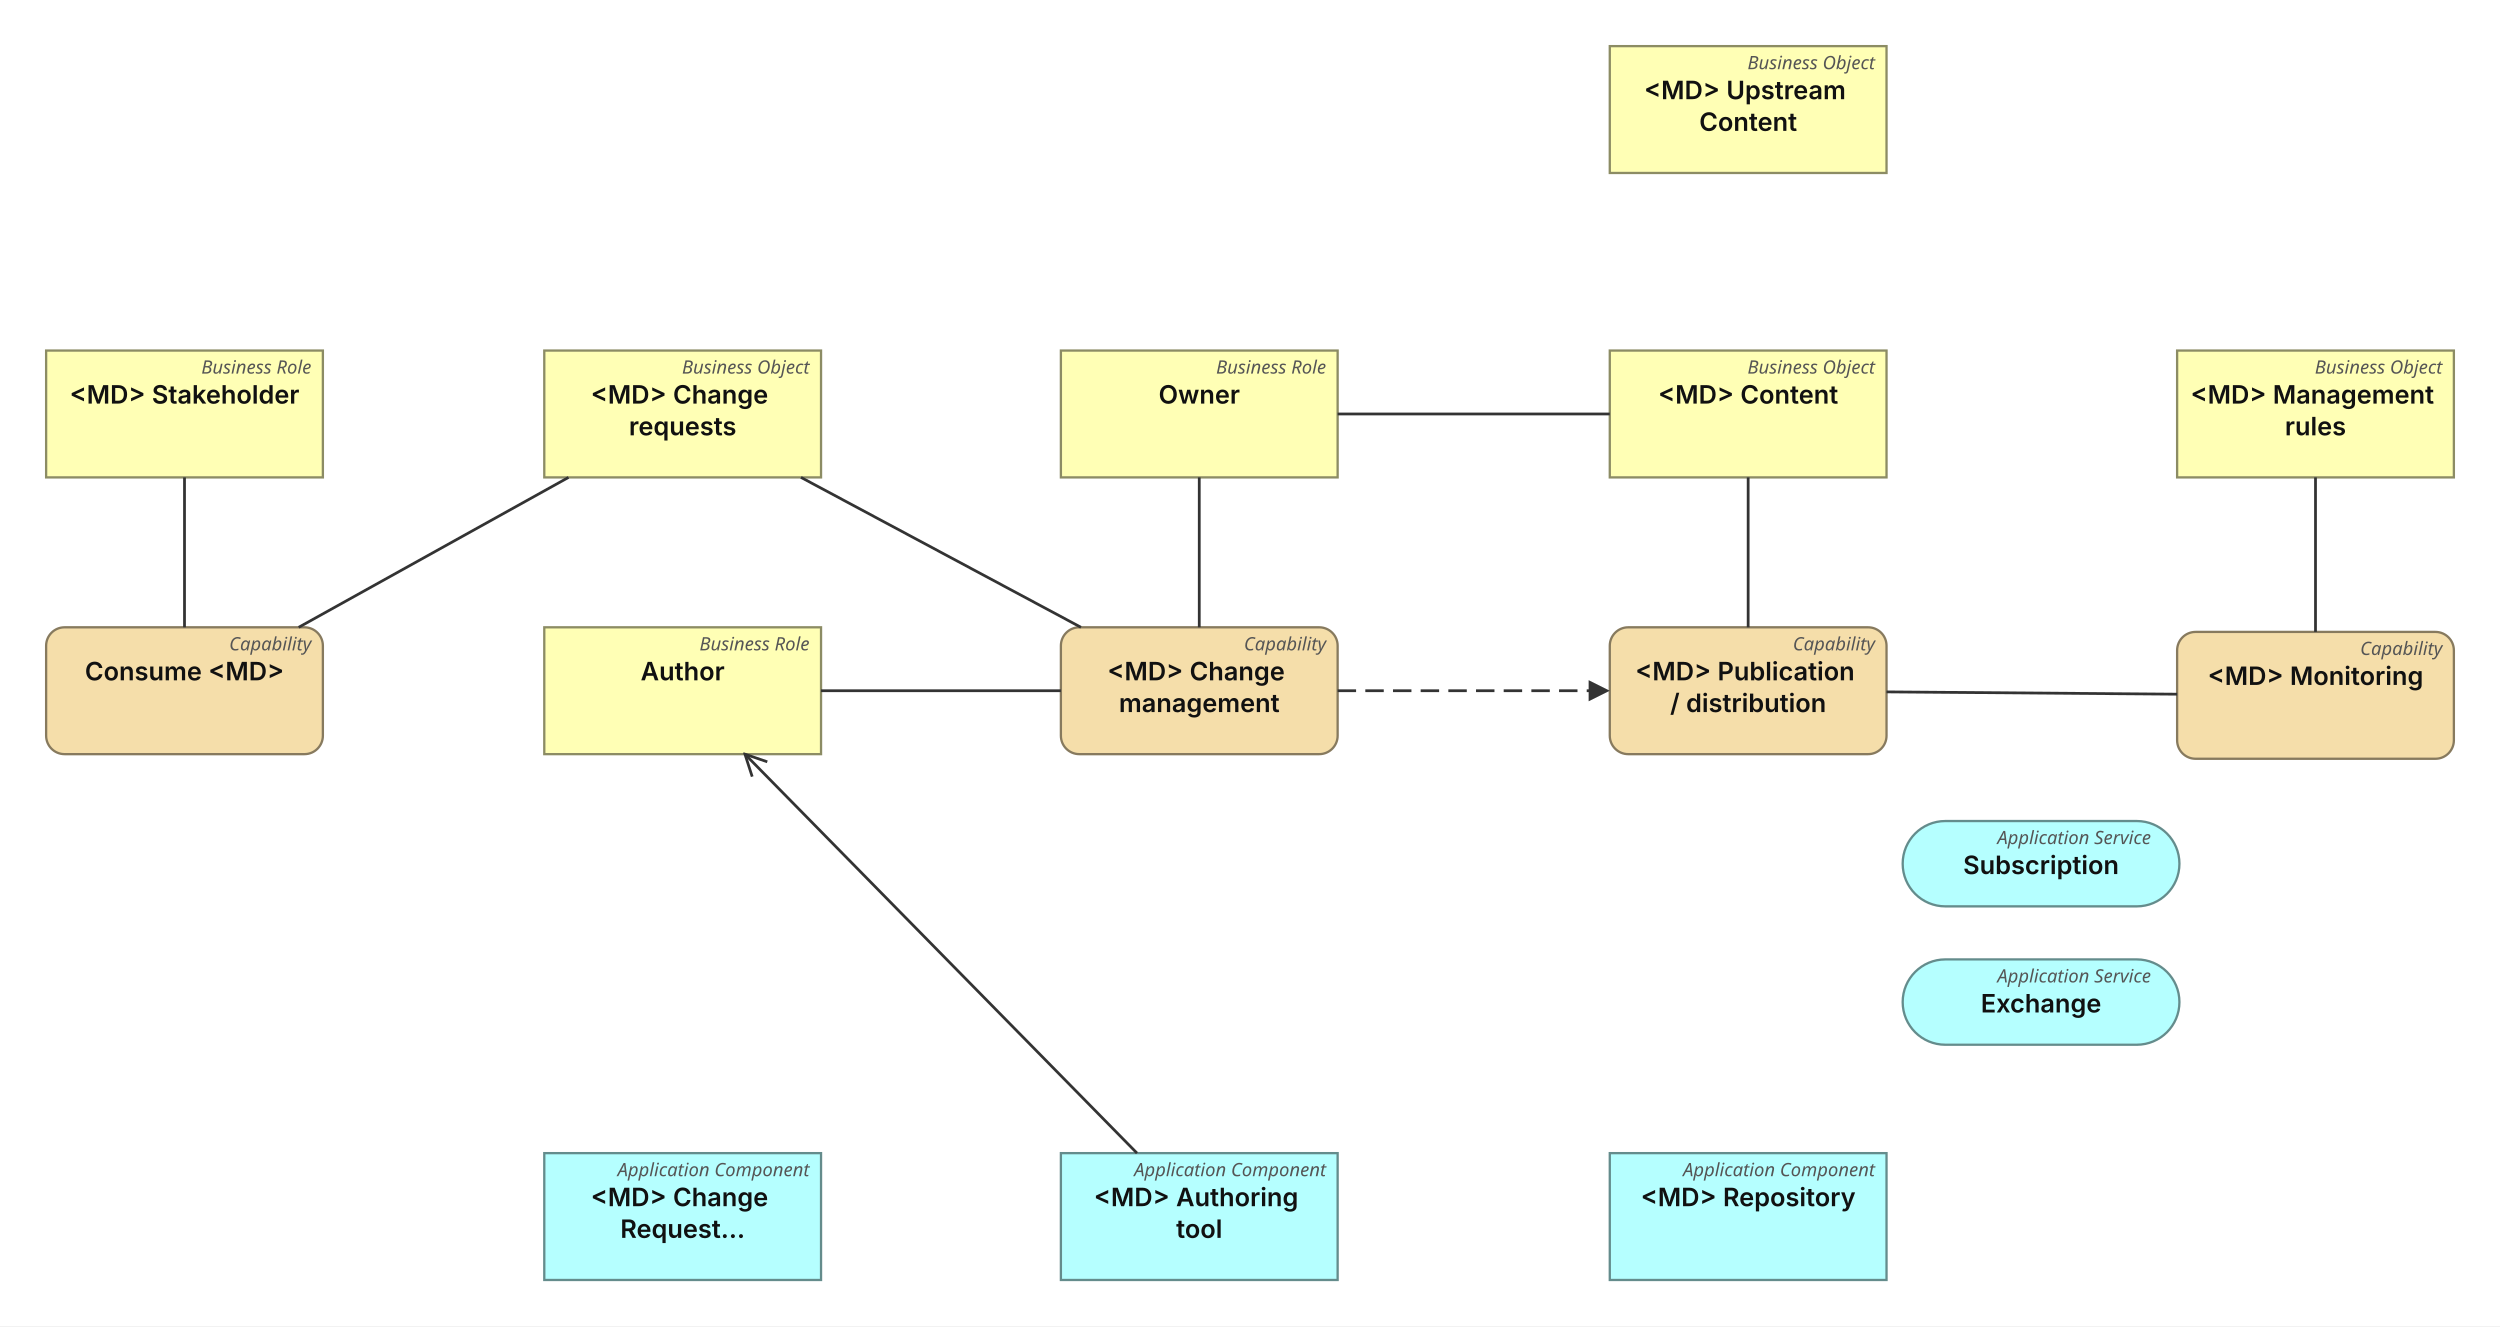
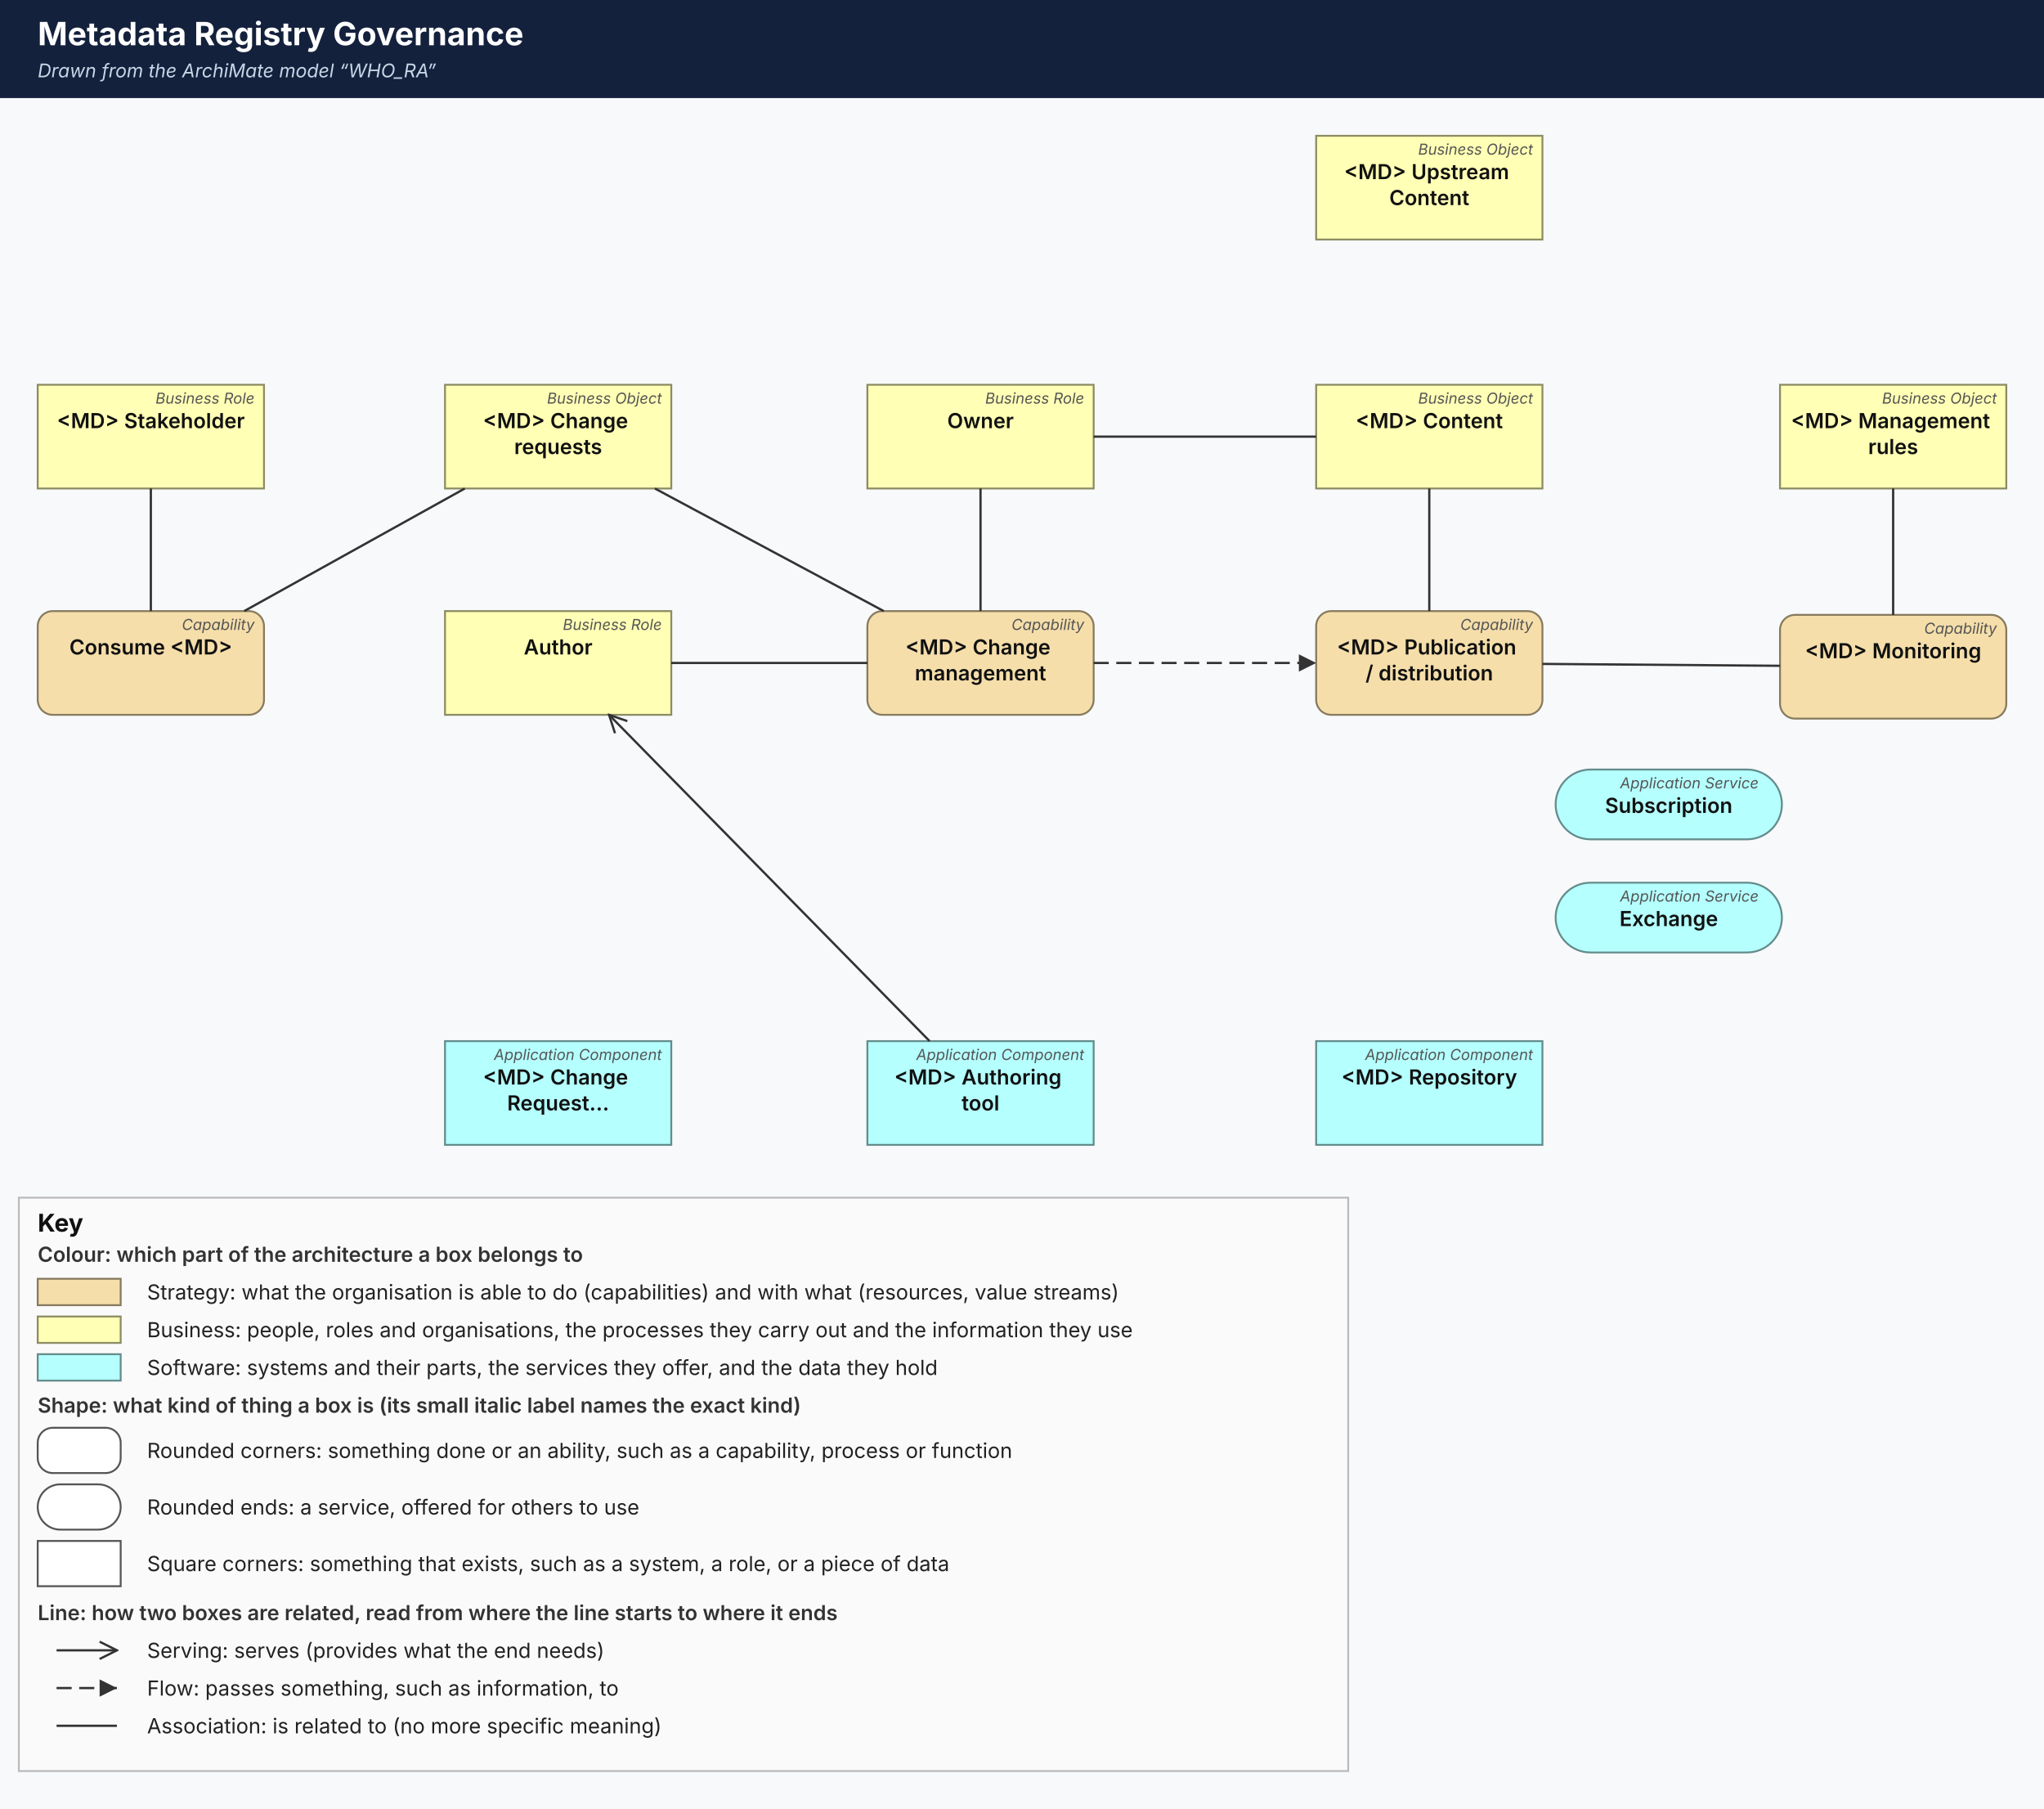
- <svg xmlns="http://www.w3.org/2000/svg" viewBox="208 172 1084 575" width="1084" height="575" role="img" aria-labelledby="av-title">
+ <svg xmlns="http://www.w3.org/2000/svg" viewBox="208 120 1084 959" width="1084" height="959" role="img" aria-labelledby="av-title">
  <style>
- .av-name{font:600 11px system-ui,-apple-system,"Segoe UI",sans-serif;fill:#111}
- .av-type{font:italic 8px system-ui,sans-serif;fill:#555}
- .av-group{font:600 11px system-ui,sans-serif;fill:#333}
- .av-note{font:10px system-ui,sans-serif;fill:#222}
- .av-rel{font:9px system-ui,sans-serif;fill:#333;paint-order:stroke;stroke:#fff;stroke-width:3px}
+ .av-name{font:600 11px Inter, "Segoe UI", system-ui, -apple-system, Helvetica, Arial, sans-serif;fill:#111}
+ .av-type{font:italic 8px Inter, "Segoe UI", system-ui, -apple-system, Helvetica, Arial, sans-serif;fill:#555}
+ .av-group{font:600 11px Inter, "Segoe UI", system-ui, -apple-system, Helvetica, Arial, sans-serif;fill:#333}
+ .av-note{font:10px Inter, "Segoe UI", system-ui, -apple-system, Helvetica, Arial, sans-serif;fill:#222}
+ .av-key{font:11px Inter, "Segoe UI", system-ui, -apple-system, Helvetica, Arial, sans-serif;fill:#222}
+ .av-keyh{font:600 11px Inter, "Segoe UI", system-ui, -apple-system, Helvetica, Arial, sans-serif;fill:#333}
+ .av-keyt{font:700 13px Inter, "Segoe UI", system-ui, -apple-system, Helvetica, Arial, sans-serif;fill:#111}
+ .av-rel{font:9px Inter, "Segoe UI", system-ui, -apple-system, Helvetica, Arial, sans-serif;fill:#333;paint-order:stroke;stroke:#fff;stroke-width:3px}
a:hover rect,a:hover polygon,a:focus rect,a:focus polygon{stroke:#06c;stroke-width:2.5}
</style>
  <defs>
    <marker id="arrow-open" viewBox="0 0 12 12" refX="11" refY="6" markerWidth="11" markerHeight="11" orient="auto-start-reverse" markerUnits="userSpaceOnUse">
      <path d="M1 1 L11 6 L1 11" fill="none" stroke="#333" stroke-width="1.3" />
    </marker>
    <marker id="arrow-filled" viewBox="0 0 12 12" refX="11" refY="6" markerWidth="11" markerHeight="11" orient="auto-start-reverse" markerUnits="userSpaceOnUse">
      <path d="M1 1 L11 6 L1 11 Z" fill="#333" />
    </marker>
    <marker id="arrow-small" viewBox="0 0 10 10" refX="9" refY="5" markerWidth="8" markerHeight="8" orient="auto-start-reverse" markerUnits="userSpaceOnUse">
      <path d="M1 1 L9 5 L1 9" fill="none" stroke="#333" stroke-width="1.2" />
    </marker>
    <marker id="triangle-hollow" viewBox="0 0 14 14" refX="13" refY="7" markerWidth="13" markerHeight="13" orient="auto-start-reverse" markerUnits="userSpaceOnUse">
      <path d="M1 1 L13 7 L1 13 Z" fill="#fff" stroke="#333" stroke-width="1.2" />
    </marker>
    <marker id="diamond-filled" viewBox="0 0 16 10" refX="1" refY="5" markerWidth="16" markerHeight="10" orient="auto-start-reverse" markerUnits="userSpaceOnUse">
      <path d="M1 5 L8 1 L15 5 L8 9 Z" fill="#333" />
    </marker>
    <marker id="diamond-hollow" viewBox="0 0 16 10" refX="1" refY="5" markerWidth="16" markerHeight="10" orient="auto-start-reverse" markerUnits="userSpaceOnUse">
      <path d="M1 5 L8 1 L15 5 L8 9 Z" fill="#fff" stroke="#333" stroke-width="1.2" />
    </marker>
    <marker id="dot" viewBox="0 0 8 8" refX="4" refY="4" markerWidth="7" markerHeight="7" orient="auto" markerUnits="userSpaceOnUse">
      <circle cx="4" cy="4" r="3.2" fill="#333" />
    </marker>
    <pattern id="missing" width="8" height="8" patternUnits="userSpaceOnUse" patternTransform="rotate(45)">
      <rect width="8" height="8" fill="#fff" />
      <line x1="0" y1="0" x2="0" y2="8" stroke="#d33" stroke-width="2" />
    </pattern>
  </defs>
-   <rect x="208" y="172" width="1084" height="575" fill="#fff" />
-   <a href="../../../en/dpi-h-ra/archimate/0.2.0/elements/id-99b92fe529e94fcd8ceac04cb16aefd7/" target="_top">
+   <rect x="208" y="120" width="1084" height="959" fill="#f8f9fb" />
+   <rect x="208" y="120" width="1084" height="52" fill="#14213d" />
+   <text x="228" y="144" style="font:700 17px Inter, &quot;Segoe UI&quot;, system-ui, -apple-system, Helvetica, Arial, sans-serif;fill:#fff">Metadata Registry Governance</text>
+   <text x="228" y="161" style="font:italic 10px Inter, &quot;Segoe UI&quot;, system-ui, -apple-system, Helvetica, Arial, sans-serif;fill:#c9d6e6">Drawn from the ArchiMate model “WHO_RA”</text>
+   <a href="../../../en/dpi-h-ra/archimate/0.2.0/elements/owner/" target="_top">
    <rect x="668" y="324" width="120" height="55" fill="#ffffb5" stroke="#8c8c64" stroke-width="1" />
    <text class="av-type" x="783" y="334" text-anchor="end">Business Role</text>
    <text class="av-name" x="728" y="347" text-anchor="middle">
      <tspan x="728" dy="0">Owner</tspan>
    </text>
  </a>
-   <a href="../../../en/dpi-h-ra/archimate/0.2.0/elements/id-7195059397624e21ba02cfb8305aa771/" target="_top">
+   <a href="../../../en/dpi-h-ra/archimate/0.2.0/elements/md-change-requests/" target="_top">
    <rect x="444" y="324" width="120" height="55" fill="#ffffb5" stroke="#8c8c64" stroke-width="1" />
    <text class="av-type" x="559" y="334" text-anchor="end">Business Object</text>
    <text class="av-name" x="504" y="347" text-anchor="middle">
      <tspan x="504" dy="0">&lt;MD&gt; Change</tspan>
      <tspan x="504" dy="13.75">requests</tspan>
    </text>
  </a>
-   <a href="../../../en/dpi-h-ra/archimate/0.2.0/elements/id-8b18cf7ed0534fc8b9bf4ba4868a8975/" target="_top">
+   <a href="../../../en/dpi-h-ra/archimate/0.2.0/elements/md-stakeholder/" target="_top">
    <rect x="228" y="324" width="120" height="55" fill="#ffffb5" stroke="#8c8c64" stroke-width="1" />
    <text class="av-type" x="343" y="334" text-anchor="end">Business Role</text>
    <text class="av-name" x="288" y="347" text-anchor="middle">
      <tspan x="288" dy="0">&lt;MD&gt; Stakeholder</tspan>
    </text>
  </a>
-   <a href="../../../en/dpi-h-ra/archimate/0.2.0/elements/id-3ba37ce39645467eb954c74e63e6231d/" target="_top">
+   <a href="../../../en/dpi-h-ra/archimate/0.2.0/elements/md-content/" target="_top">
    <rect x="906" y="324" width="120" height="55" fill="#ffffb5" stroke="#8c8c64" stroke-width="1" />
    <text class="av-type" x="1021" y="334" text-anchor="end">Business Object</text>
    <text class="av-name" x="966" y="347" text-anchor="middle">
      <tspan x="966" dy="0">&lt;MD&gt; Content</tspan>
    </text>
  </a>
-   <a href="../../../en/dpi-h-ra/archimate/0.2.0/elements/id-a738938b20d0405b9d4cee2b558a9d89/" target="_top">
+   <a href="../../../en/dpi-h-ra/archimate/0.2.0/elements/md-repository/" target="_top">
    <rect x="906" y="672" width="120" height="55" fill="#b5ffff" stroke="#648c8c" stroke-width="1" />
    <text class="av-type" x="1021" y="682" text-anchor="end">Application Component</text>
    <text class="av-name" x="966" y="695" text-anchor="middle">
      <tspan x="966" dy="0">&lt;MD&gt; Repository</tspan>
    </text>
  </a>
-   <a href="../../../en/dpi-h-ra/archimate/0.2.0/elements/id-6c3eff21600c4a94b85d1105a58c43c6/" target="_top">
+   <a href="../../../en/dpi-h-ra/archimate/0.2.0/elements/md-change-management/" target="_top">
    <rect x="668" y="444" width="120" height="55" rx="8" fill="#f5deaa" stroke="#877a5e" stroke-width="1" />
    <text class="av-type" x="783" y="454" text-anchor="end">Capability</text>
    <text class="av-name" x="728" y="467" text-anchor="middle">
      <tspan x="728" dy="0">&lt;MD&gt; Change</tspan>
      <tspan x="728" dy="13.75">management</tspan>
    </text>
  </a>
-   <a href="../../../en/dpi-h-ra/archimate/0.2.0/elements/id-c4b3ee6bc379479f8efeb0ac34f24d6c/" target="_top">
+   <a href="../../../en/dpi-h-ra/archimate/0.2.0/elements/md-publication-distribution/" target="_top">
    <rect x="906" y="444" width="120" height="55" rx="8" fill="#f5deaa" stroke="#877a5e" stroke-width="1" />
    <text class="av-type" x="1021" y="454" text-anchor="end">Capability</text>
    <text class="av-name" x="966" y="467" text-anchor="middle">
      <tspan x="966" dy="0">&lt;MD&gt; Publication</tspan>
      <tspan x="966" dy="13.75">/ distribution</tspan>
    </text>
  </a>
-   <a href="../../../en/dpi-h-ra/archimate/0.2.0/elements/id-671fc5bddfb44440a7187643db24fb57/" target="_top">
+   <a href="../../../en/dpi-h-ra/archimate/0.2.0/elements/md-monitoring/" target="_top">
    <rect x="1152" y="446" width="120" height="55" rx="8" fill="#f5deaa" stroke="#877a5e" stroke-width="1" />
    <text class="av-type" x="1267" y="456" text-anchor="end">Capability</text>
    <text class="av-name" x="1212" y="469" text-anchor="middle">
      <tspan x="1212" dy="0">&lt;MD&gt; Monitoring</tspan>
    </text>
  </a>
-   <a href="../../../en/dpi-h-ra/archimate/0.2.0/elements/id-8ceb8598df444a2288aa91c215ba2b56/" target="_top">
+   <a href="../../../en/dpi-h-ra/archimate/0.2.0/elements/md-management-rules/" target="_top">
    <rect x="1152" y="324" width="120" height="55" fill="#ffffb5" stroke="#8c8c64" stroke-width="1" />
    <text class="av-type" x="1267" y="334" text-anchor="end">Business Object</text>
    <text class="av-name" x="1212" y="347" text-anchor="middle">
      <tspan x="1212" dy="0">&lt;MD&gt; Management</tspan>
      <tspan x="1212" dy="13.75">rules</tspan>
    </text>
  </a>
-   <a href="../../../en/dpi-h-ra/archimate/0.2.0/elements/id-c81a5272868141fcb61a9cf68ad8074d/" target="_top">
+   <a href="../../../en/dpi-h-ra/archimate/0.2.0/elements/md-authoring-tool/" target="_top">
    <rect x="668" y="672" width="120" height="55" fill="#b5ffff" stroke="#648c8c" stroke-width="1" />
    <text class="av-type" x="783" y="682" text-anchor="end">Application Component</text>
    <text class="av-name" x="728" y="695" text-anchor="middle">
      <tspan x="728" dy="0">&lt;MD&gt; Authoring</tspan>
      <tspan x="728" dy="13.75">tool</tspan>
    </text>
  </a>
-   <a href="../../../en/dpi-h-ra/archimate/0.2.0/elements/id-04141e93cb084711a861dfb1a680ef61/" target="_top">
+   <a href="../../../en/dpi-h-ra/archimate/0.2.0/elements/md-upstream-content/" target="_top">
    <rect x="906" y="192" width="120" height="55" fill="#ffffb5" stroke="#8c8c64" stroke-width="1" />
    <text class="av-type" x="1021" y="202" text-anchor="end">Business Object</text>
    <text class="av-name" x="966" y="215" text-anchor="middle">
      <tspan x="966" dy="0">&lt;MD&gt; Upstream</tspan>
      <tspan x="966" dy="13.75">Content</tspan>
    </text>
  </a>
-   <a href="../../../en/dpi-h-ra/archimate/0.2.0/elements/id-59eefeb14ee849b5922557ae4a47e7b6/" target="_top">
+   <a href="../../../en/dpi-h-ra/archimate/0.2.0/elements/md-change-request-tooling/" target="_top">
    <rect x="444" y="672" width="120" height="55" fill="#b5ffff" stroke="#648c8c" stroke-width="1" />
    <text class="av-type" x="559" y="682" text-anchor="end">Application Component</text>
    <text class="av-name" x="504" y="695" text-anchor="middle">
      <tspan x="504" dy="0">&lt;MD&gt; Change</tspan>
      <tspan x="504" dy="13.75">Request…</tspan>
    </text>
  </a>
-   <a href="../../../en/dpi-h-ra/archimate/0.2.0/elements/id-2dafda6622b54d80aa8975688a60be96/" target="_top">
+   <a href="../../../en/dpi-h-ra/archimate/0.2.0/elements/consume-md/" target="_top">
    <rect x="228" y="444" width="120" height="55" rx="8" fill="#f5deaa" stroke="#877a5e" stroke-width="1" />
    <text class="av-type" x="343" y="454" text-anchor="end">Capability</text>
    <text class="av-name" x="288" y="467" text-anchor="middle">
      <tspan x="288" dy="0">Consume &lt;MD&gt;</tspan>
    </text>
  </a>
-   <a href="../../../en/dpi-h-ra/archimate/0.2.0/elements/id-d60c1f59f4d64f5aa7d9c3089a399e35/" target="_top">
+   <a href="../../../en/dpi-h-ra/archimate/0.2.0/elements/author/" target="_top">
    <rect x="444" y="444" width="120" height="55" fill="#ffffb5" stroke="#8c8c64" stroke-width="1" />
    <text class="av-type" x="559" y="454" text-anchor="end">Business Role</text>
    <text class="av-name" x="504" y="467" text-anchor="middle">
      <tspan x="504" dy="0">Author</tspan>
    </text>
  </a>
-   <a href="../../../en/dpi-h-ra/archimate/0.2.0/elements/id-bca46e864f4e4cf1b89536a09e9cda90/" target="_top">
+   <a href="../../../en/dpi-h-ra/archimate/0.2.0/elements/subscription/" target="_top">
    <rect x="1033" y="528" width="120" height="37" rx="18.5" fill="#b5ffff" stroke="#648c8c" stroke-width="1" />
    <text class="av-type" x="1140.667" y="538" text-anchor="end">Application Service</text>
    <text class="av-name" x="1093" y="551" text-anchor="middle">
      <tspan x="1093" dy="0">Subscription</tspan>
    </text>
  </a>
-   <a href="../../../en/dpi-h-ra/archimate/0.2.0/elements/id-f7bc786e30614e1496aac8ef65322f9c/" target="_top">
+   <a href="../../../en/dpi-h-ra/archimate/0.2.0/elements/exchange/" target="_top">
    <rect x="1033" y="588" width="120" height="37" rx="18.5" fill="#b5ffff" stroke="#648c8c" stroke-width="1" />
    <text class="av-type" x="1140.667" y="598" text-anchor="end">Application Service</text>
    <text class="av-name" x="1093" y="611" text-anchor="middle">
      <tspan x="1093" dy="0">Exchange</tspan>
    </text>
  </a>
  <a href="../../../en/dpi-h-ra/archimate/0.2.0/relationships/id-4b976e2df482407e96c47dc26fe2723f/" target="_top">
    <path d="M555.3 379 L676.7 444" fill="none" stroke="#333" stroke-width="1.2" />
    <path d="M555.3 379 L676.7 444" fill="none" stroke="transparent" stroke-width="8" />
  </a>
  <a href="../../../en/dpi-h-ra/archimate/0.2.0/relationships/id-365980e842c144e8aaf62cfc1d150451/" target="_top">
    <path d="M288 379 L288 444" fill="none" stroke="#333" stroke-width="1.2" />
    <path d="M288 379 L288 444" fill="none" stroke="transparent" stroke-width="8" />
  </a>
  <a href="../../../en/dpi-h-ra/archimate/0.2.0/relationships/id-f12db89702a54c699a0fd4ea4ad921c9/" target="_top">
    <path d="M906 351.5 L788 351.5" fill="none" stroke="#333" stroke-width="1.2" />
    <path d="M906 351.5 L788 351.5" fill="none" stroke="transparent" stroke-width="8" />
  </a>
  <a href="../../../en/dpi-h-ra/archimate/0.2.0/relationships/id-d5a793f4118142d99fd014f775f58d2c/" target="_top">
    <path d="M728 444 L728 379" fill="none" stroke="#333" stroke-width="1.2" />
    <path d="M728 444 L728 379" fill="none" stroke="transparent" stroke-width="8" />
  </a>
  <a href="../../../en/dpi-h-ra/archimate/0.2.0/relationships/id-5a44401920e54dc6897c70a5a554ff54/" target="_top">
    <path d="M788 471.5 L906 471.5" fill="none" stroke="#333" stroke-width="1.2" stroke-dasharray="8 4" marker-end="url(#arrow-filled)" />
    <path d="M788 471.5 L906 471.5" fill="none" stroke="transparent" stroke-width="8" />
  </a>
  <a href="../../../en/dpi-h-ra/archimate/0.2.0/relationships/id-a237fe62ece44de1a1abf272d21b556e/" target="_top">
    <path d="M966 444 L966 379" fill="none" stroke="#333" stroke-width="1.2" />
    <path d="M966 444 L966 379" fill="none" stroke="transparent" stroke-width="8" />
  </a>
  <a href="../../../en/dpi-h-ra/archimate/0.2.0/relationships/id-93446998f72644bcbc2d312e77cc3d59/" target="_top">
    <path d="M1152 473 L1026 472" fill="none" stroke="#333" stroke-width="1.2" />
    <path d="M1152 473 L1026 472" fill="none" stroke="transparent" stroke-width="8" />
  </a>
  <a href="../../../en/dpi-h-ra/archimate/0.2.0/relationships/id-bfc87838a80d4adb8476faac9899847a/" target="_top">
    <path d="M1212 379 L1212 446" fill="none" stroke="#333" stroke-width="1.2" />
    <path d="M1212 379 L1212 446" fill="none" stroke="transparent" stroke-width="8" />
  </a>
  <a href="../../../en/dpi-h-ra/archimate/0.2.0/relationships/id-42a891f6319b4b14a7a7ba21b20a92fc/" target="_top">
    <path d="M701 672 L531 499" fill="none" stroke="#333" stroke-width="1.2" marker-end="url(#arrow-open)" />
    <path d="M701 672 L531 499" fill="none" stroke="transparent" stroke-width="8" />
  </a>
  <a href="../../../en/dpi-h-ra/archimate/0.2.0/relationships/id-2e234297eee84facae1c81761a142286/" target="_top">
    <path d="M337.5 444 L454.5 379" fill="none" stroke="#333" stroke-width="1.2" />
    <path d="M337.5 444 L454.5 379" fill="none" stroke="transparent" stroke-width="8" />
  </a>
  <a href="../../../en/dpi-h-ra/archimate/0.2.0/relationships/id-7d48e2693c2e449e80ed136d2809a227/" target="_top">
    <path d="M564 471.5 L668 471.5" fill="none" stroke="#333" stroke-width="1.2" />
    <path d="M564 471.5 L668 471.5" fill="none" stroke="transparent" stroke-width="8" />
  </a>
+   <g class="av-legend">
+     <rect x="218" y="755" width="705" height="304" fill="#fafafa" stroke="#bbb" />
+     <text class="av-keyt" x="228" y="773">Key</text>
+     <text class="av-keyh" x="228" y="789">Colour: which part of the architecture a box belongs to</text>
+     <rect x="228" y="798" width="44" height="14" fill="#f5deaa" stroke="#877a5e" />
+     <text class="av-key" x="286" y="809">Strategy: what the organisation is able to do (capabilities) and with what (resources, value streams)</text>
+     <rect x="228" y="818" width="44" height="14" fill="#ffffb5" stroke="#8c8c64" />
+     <text class="av-key" x="286" y="829">Business: people, roles and organisations, the processes they carry out and the information they use</text>
+     <rect x="228" y="838" width="44" height="14" fill="#b5ffff" stroke="#648c8c" />
+     <text class="av-key" x="286" y="849">Software: systems and their parts, the services they offer, and the data they hold</text>
+     <text class="av-keyh" x="228" y="869">Shape: what kind of thing a box is (its small italic label names the exact kind)</text>
+     <rect x="228" y="877" width="44" height="24" rx="8" fill="#fff" stroke="#555" />
+     <text class="av-key" x="286" y="893">Rounded corners: something done or an ability, such as a capability, process or function</text>
+     <rect x="228" y="907" width="44" height="24" rx="12" fill="#fff" stroke="#555" />
+     <text class="av-key" x="286" y="923">Rounded ends: a service, offered for others to use</text>
+     <rect x="228" y="937" width="44" height="24" fill="#fff" stroke="#555" />
+     <text class="av-key" x="286" y="953">Square corners: something that exists, such as a system, a role, or a piece of data</text>
+     <text class="av-keyh" x="228" y="979">Line: how two boxes are related, read from where the line starts to where it ends</text>
+     <path d="M238 995 L270 995" fill="none" stroke="#333" stroke-width="1.2" marker-end="url(#arrow-open)" />
+     <text class="av-key" x="286" y="999">Serving: serves (provides what the end needs)</text>
+     <path d="M238 1015 L270 1015" fill="none" stroke="#333" stroke-width="1.2" stroke-dasharray="8 4" marker-end="url(#arrow-filled)" />
+     <text class="av-key" x="286" y="1019">Flow: passes something, such as information, to</text>
+     <path d="M238 1035 L270 1035" fill="none" stroke="#333" stroke-width="1.2" />
+     <text class="av-key" x="286" y="1039">Association: is related to (no more specific meaning)</text>
+   </g>
</svg>
